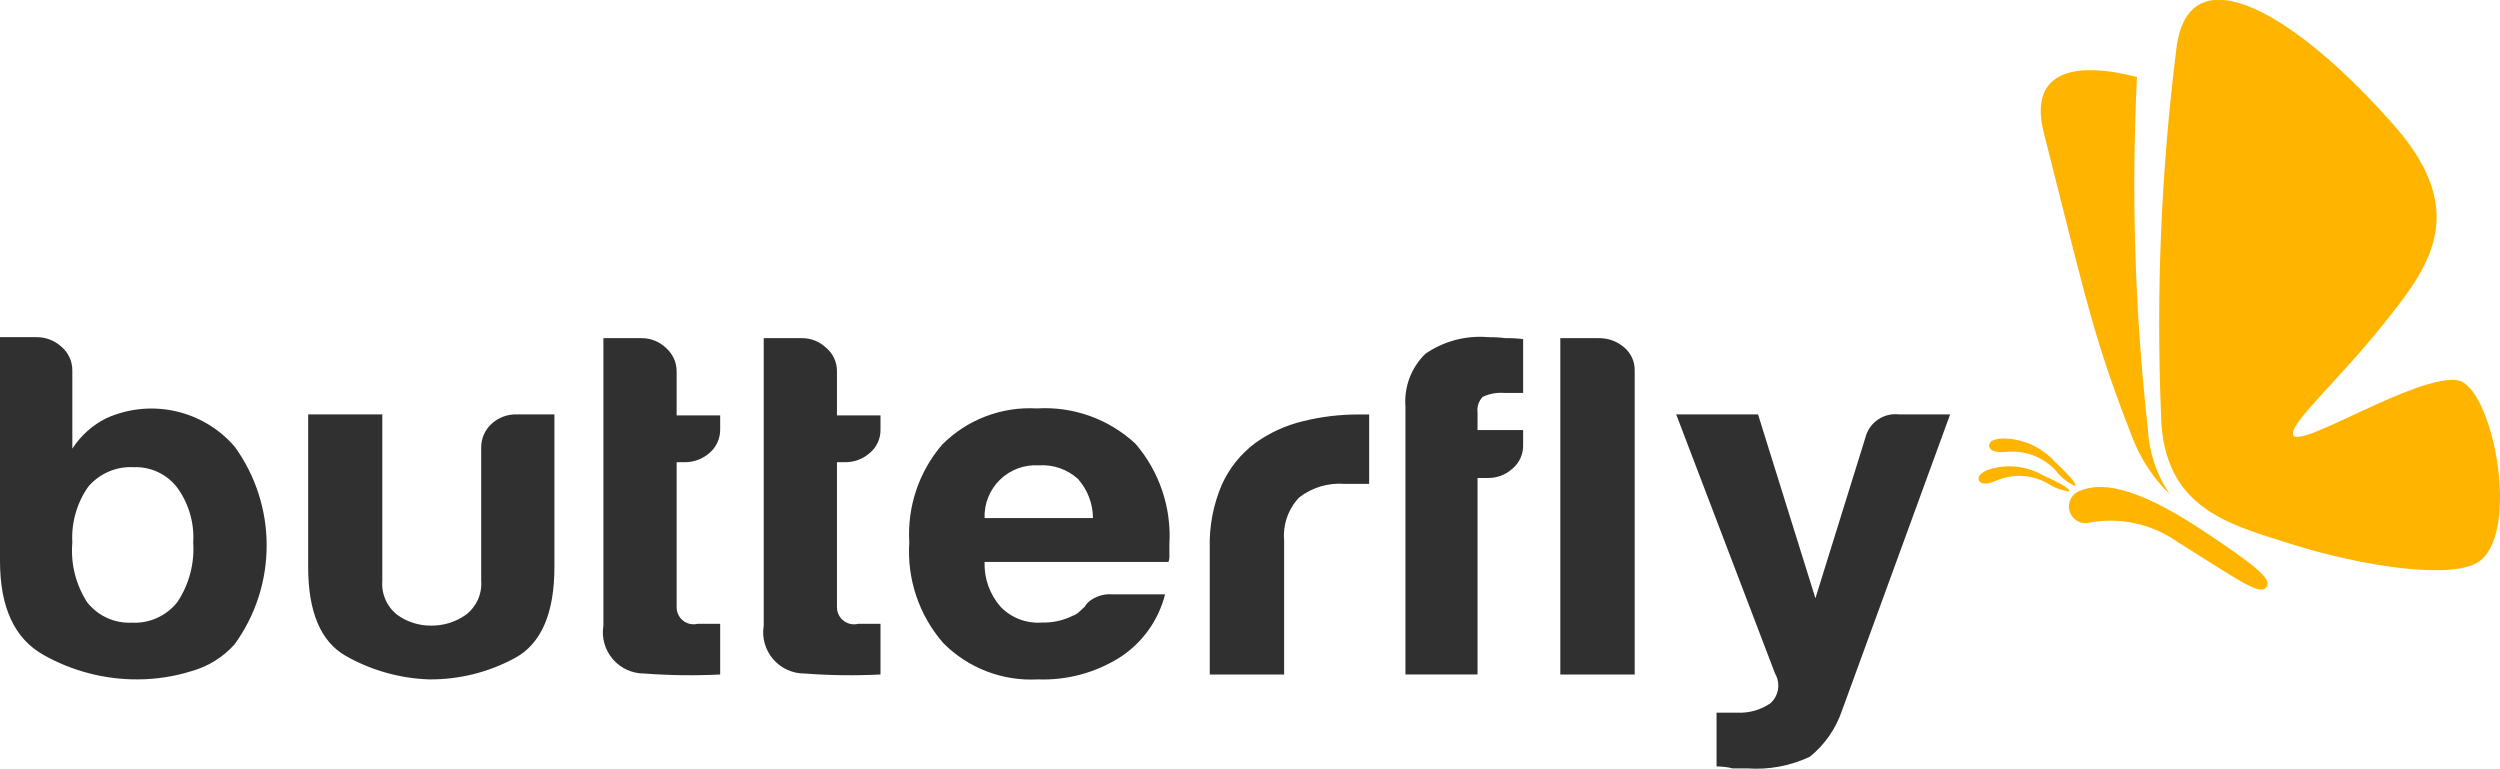
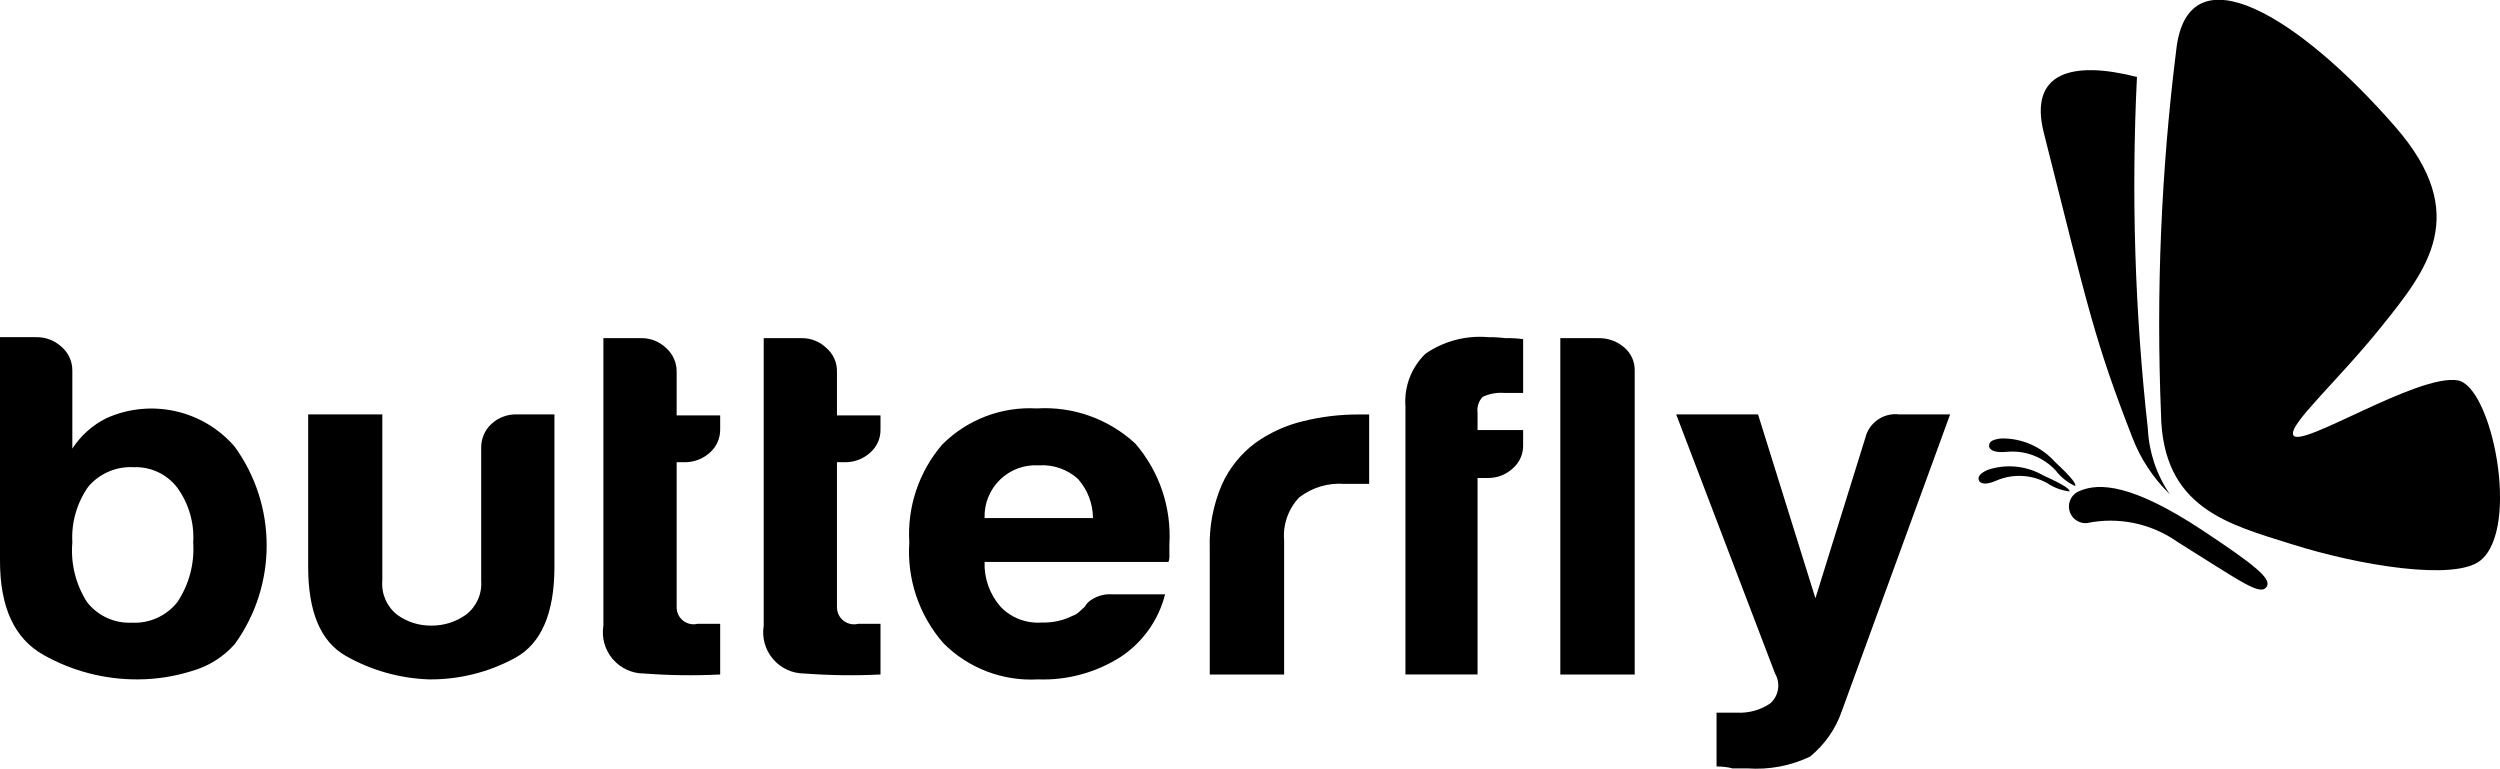
<svg xmlns="http://www.w3.org/2000/svg" id="butterfly" width="110.25" height="33.875" viewBox="0 0 110.25 33.875">
  <defs>
    <style>
      .cls-1 {
        fill: #ffb400;
      }

      .cls-1, .cls-2 {
        fill-rule: evenodd;
      }

      .cls-2 {
        fill: #303030;
      }
    </style>
  </defs>
-   <path class="cls-1" d="M1327.73,519.769c0.85-.358,2.31-0.3,5.39,1.737,2.37,1.568,3.04,2.138,2.85,2.475-0.27.465-1.1-.189-3.95-1.962a5.119,5.119,0,0,0-4-.823A0.735,0.735,0,0,1,1327.73,519.769Zm-4.01-2.008c0.01-.112.07-0.254,0.54-0.3a3.093,3.093,0,0,1,2.36,1.03c0.79,0.734.96,1,.89,1.067a2.289,2.289,0,0,1-.85-0.68,2.6,2.6,0,0,0-2.15-.828C1323.89,518.114,1323.7,517.933,1323.72,517.761Zm-0.46,1.521c-0.02-.105-0.01-0.252.39-0.433a2.992,2.992,0,0,1,2.46.243c0.96,0.432,1.19.624,1.15,0.705a2.25,2.25,0,0,1-.98-0.368,2.543,2.543,0,0,0-2.22-.118C1323.53,519.551,1323.3,519.443,1323.26,519.282Zm8.04-2.916a97.368,97.368,0,0,1,.67-16.02c0.5-4.579,5.48-1.436,9.67,3.38,3.37,3.87,1.37,6.319-.58,8.755s-4.13,4.353-3.93,4.827c0.27,0.653,5.46-2.7,7.25-2.41,1.51,0.246,2.78,6.5,1.01,7.943-1.12.915-5.34,0.228-8.31-.713C1334.29,521.249,1331.36,520.549,1331.3,516.366Zm-0.58.663a97.049,97.049,0,0,1-.48-15.51c-2.84-.726-4.78-0.219-4.11,2.455,1.98,7.848,2.24,9.152,3.9,13.428a6.939,6.939,0,0,0,1.66,2.519A5.59,5.59,0,0,1,1330.72,517.029Zm1.34,2.261a0.229,0.229,0,0,1-.04-0.068A0.229,0.229,0,0,0,1332.06,519.29Z" transform="translate(-1236 -498.125)" />
-   <path class="cls-2" d="M1239.19,514.46v3.45a3.808,3.808,0,0,1,1.49-1.337,4.848,4.848,0,0,1,5.67,1.25,7.432,7.432,0,0,1,0,8.711,3.955,3.955,0,0,1-1.9,1.186,8.011,8.011,0,0,1-2.36.366,8.373,8.373,0,0,1-4.17-1.078q-1.92-1.077-1.92-4.139v-9.875h1.59a1.609,1.609,0,0,1,1.13.431A1.367,1.367,0,0,1,1239.19,514.46Zm5.33,7.589a3.718,3.718,0,0,0-.7-2.415,2.3,2.3,0,0,0-1.92-.906,2.451,2.451,0,0,0-2.01.863,3.9,3.9,0,0,0-.7,2.458,4.2,4.2,0,0,0,.65,2.631,2.36,2.36,0,0,0,1.97.905,2.4,2.4,0,0,0,2.01-.905A4.217,4.217,0,0,0,1244.52,522.049Zm15.93-5.649v6.727c0,2.042-.58,3.378-1.73,4.01a7.786,7.786,0,0,1-3.8.949,7.984,7.984,0,0,1-3.67-1.035c-1.11-.632-1.66-1.94-1.66-3.924V516.4h3.27v7.331a1.731,1.731,0,0,0,.66,1.509,2.5,2.5,0,0,0,1.5.474,2.582,2.582,0,0,0,1.52-.474,1.718,1.718,0,0,0,.68-1.509v-5.865a1.408,1.408,0,0,1,.44-1.034,1.587,1.587,0,0,1,1.15-.432h1.64Zm7.31,11.47a26.559,26.559,0,0,1-3.35-.043,1.817,1.817,0,0,1-1.8-2.113V513.037h1.68a1.541,1.541,0,0,1,1.08.431,1.369,1.369,0,0,1,.47,1.035v1.94h1.92v0.6a1.349,1.349,0,0,1-.47,1.057,1.648,1.648,0,0,1-1.12.409h-0.33V524.9a0.748,0.748,0,0,0,.93.734h0.99v2.241Zm7.07,0a26.578,26.578,0,0,1-3.35-.043,1.817,1.817,0,0,1-1.8-2.113V513.037h1.69a1.535,1.535,0,0,1,1.07.431,1.335,1.335,0,0,1,.47,1.035v1.94h1.92v0.6a1.318,1.318,0,0,1-.47,1.057,1.63,1.63,0,0,1-1.12.409h-0.33V524.9a0.752,0.752,0,0,0,.94.734h0.98v2.241Zm10.21-3.536h2.34a4.671,4.671,0,0,1-1.96,2.761,6.345,6.345,0,0,1-3.65.991,5.448,5.448,0,0,1-4.17-1.6,6.136,6.136,0,0,1-1.5-4.442,6.058,6.058,0,0,1,1.45-4.312,5.448,5.448,0,0,1,4.17-1.595,5.865,5.865,0,0,1,4.35,1.552,6.23,6.23,0,0,1,1.5,4.442v0.474a0.732,0.732,0,0,1-.04.3h-8.11a2.852,2.852,0,0,0,.71,1.983,2.285,2.285,0,0,0,1.82.69,2.824,2.824,0,0,0,1.36-.3,0.707,0.707,0,0,0,.26-0.151c0.08-.071.16-0.151,0.26-0.237a0.9,0.9,0,0,1,.35-0.345A1.472,1.472,0,0,1,1285.04,524.334Zm-5.62-3.363h4.78a2.62,2.62,0,0,0-.66-1.724,2.337,2.337,0,0,0-1.73-.6A2.25,2.25,0,0,0,1279.42,520.971Zm9.93,6.9v-5.562a6.6,6.6,0,0,1,.54-2.825,4.7,4.7,0,0,1,1.48-1.832,6.03,6.03,0,0,1,2.08-.949,10.106,10.106,0,0,1,2.46-.3h0.47v3.062h-1.08a2.9,2.9,0,0,0-2.01.6,2.458,2.458,0,0,0-.66,1.9v5.907h-3.28Zm8.63,0V516.055a2.932,2.932,0,0,1,.88-2.328,4.22,4.22,0,0,1,2.77-.733,5.334,5.334,0,0,1,.75.043,5.424,5.424,0,0,1,.79.043v2.372h-0.84a1.9,1.9,0,0,0-.94.173,0.834,0.834,0,0,0-.23.689v0.777h2.01v0.646a1.314,1.314,0,0,1-.47,1.056,1.574,1.574,0,0,1-1.07.411h-0.47v8.666h-3.18Zm6.83-14.833h1.69a1.669,1.669,0,0,1,1.13.41,1.292,1.292,0,0,1,.46,1.013v13.41h-3.28V513.037Zm6.89,18.887v-2.372h0.89a2.4,2.4,0,0,0,1.48-.409,1.052,1.052,0,0,0,.21-1.316l-4.36-11.427h3.61l2.53,8.107,2.2-7.072a1.367,1.367,0,0,1,1.5-1.035H1322l-4.77,13.066a4.452,4.452,0,0,1-1.41,2.026,5.5,5.5,0,0,1-2.76.518h-0.66a1.757,1.757,0,0,0-.35-0.065C1311.91,531.931,1311.8,531.924,1311.7,531.924Z" transform="translate(-1236 -498.125)" />
+   <path className="cls-1" d="M1327.73,519.769c0.85-.358,2.31-0.3,5.39,1.737,2.37,1.568,3.04,2.138,2.85,2.475-0.27.465-1.1-.189-3.95-1.962a5.119,5.119,0,0,0-4-.823A0.735,0.735,0,0,1,1327.73,519.769Zm-4.01-2.008c0.01-.112.07-0.254,0.54-0.3a3.093,3.093,0,0,1,2.36,1.03c0.79,0.734.96,1,.89,1.067a2.289,2.289,0,0,1-.85-0.68,2.6,2.6,0,0,0-2.15-.828C1323.89,518.114,1323.7,517.933,1323.72,517.761Zm-0.46,1.521c-0.02-.105-0.01-0.252.39-0.433a2.992,2.992,0,0,1,2.46.243c0.96,0.432,1.19.624,1.15,0.705a2.25,2.25,0,0,1-.98-0.368,2.543,2.543,0,0,0-2.22-.118C1323.53,519.551,1323.3,519.443,1323.26,519.282Zm8.04-2.916a97.368,97.368,0,0,1,.67-16.02c0.5-4.579,5.48-1.436,9.67,3.38,3.37,3.87,1.37,6.319-.58,8.755s-4.13,4.353-3.93,4.827c0.27,0.653,5.46-2.7,7.25-2.41,1.51,0.246,2.78,6.5,1.01,7.943-1.12.915-5.34,0.228-8.31-.713C1334.29,521.249,1331.36,520.549,1331.3,516.366Zm-0.58.663a97.049,97.049,0,0,1-.48-15.51c-2.84-.726-4.78-0.219-4.11,2.455,1.98,7.848,2.24,9.152,3.9,13.428a6.939,6.939,0,0,0,1.66,2.519A5.59,5.59,0,0,1,1330.72,517.029Zm1.34,2.261a0.229,0.229,0,0,1-.04-0.068A0.229,0.229,0,0,0,1332.06,519.29Z" transform="translate(-1236 -498.125)" />
+   <path className="cls-2" d="M1239.19,514.46v3.45a3.808,3.808,0,0,1,1.49-1.337,4.848,4.848,0,0,1,5.67,1.25,7.432,7.432,0,0,1,0,8.711,3.955,3.955,0,0,1-1.9,1.186,8.011,8.011,0,0,1-2.36.366,8.373,8.373,0,0,1-4.17-1.078q-1.92-1.077-1.92-4.139v-9.875h1.59a1.609,1.609,0,0,1,1.13.431A1.367,1.367,0,0,1,1239.19,514.46Zm5.33,7.589a3.718,3.718,0,0,0-.7-2.415,2.3,2.3,0,0,0-1.92-.906,2.451,2.451,0,0,0-2.01.863,3.9,3.9,0,0,0-.7,2.458,4.2,4.2,0,0,0,.65,2.631,2.36,2.36,0,0,0,1.97.905,2.4,2.4,0,0,0,2.01-.905A4.217,4.217,0,0,0,1244.52,522.049Zm15.93-5.649v6.727c0,2.042-.58,3.378-1.73,4.01a7.786,7.786,0,0,1-3.8.949,7.984,7.984,0,0,1-3.67-1.035c-1.11-.632-1.66-1.94-1.66-3.924V516.4h3.27v7.331a1.731,1.731,0,0,0,.66,1.509,2.5,2.5,0,0,0,1.5.474,2.582,2.582,0,0,0,1.52-.474,1.718,1.718,0,0,0,.68-1.509v-5.865a1.408,1.408,0,0,1,.44-1.034,1.587,1.587,0,0,1,1.15-.432h1.64Zm7.31,11.47a26.559,26.559,0,0,1-3.35-.043,1.817,1.817,0,0,1-1.8-2.113V513.037h1.68a1.541,1.541,0,0,1,1.08.431,1.369,1.369,0,0,1,.47,1.035v1.94h1.92v0.6a1.349,1.349,0,0,1-.47,1.057,1.648,1.648,0,0,1-1.12.409h-0.33V524.9a0.748,0.748,0,0,0,.93.734h0.99v2.241Zm7.07,0a26.578,26.578,0,0,1-3.35-.043,1.817,1.817,0,0,1-1.8-2.113V513.037h1.69a1.535,1.535,0,0,1,1.07.431,1.335,1.335,0,0,1,.47,1.035v1.94h1.92v0.6a1.318,1.318,0,0,1-.47,1.057,1.63,1.63,0,0,1-1.12.409h-0.33V524.9a0.752,0.752,0,0,0,.94.734h0.98v2.241Zm10.21-3.536h2.34a4.671,4.671,0,0,1-1.96,2.761,6.345,6.345,0,0,1-3.65.991,5.448,5.448,0,0,1-4.17-1.6,6.136,6.136,0,0,1-1.5-4.442,6.058,6.058,0,0,1,1.45-4.312,5.448,5.448,0,0,1,4.17-1.595,5.865,5.865,0,0,1,4.35,1.552,6.23,6.23,0,0,1,1.5,4.442v0.474a0.732,0.732,0,0,1-.04.3h-8.11a2.852,2.852,0,0,0,.71,1.983,2.285,2.285,0,0,0,1.82.69,2.824,2.824,0,0,0,1.36-.3,0.707,0.707,0,0,0,.26-0.151c0.08-.071.16-0.151,0.26-0.237a0.9,0.9,0,0,1,.35-0.345A1.472,1.472,0,0,1,1285.04,524.334Zm-5.62-3.363h4.78a2.62,2.62,0,0,0-.66-1.724,2.337,2.337,0,0,0-1.73-.6A2.25,2.25,0,0,0,1279.42,520.971Zm9.93,6.9v-5.562a6.6,6.6,0,0,1,.54-2.825,4.7,4.7,0,0,1,1.48-1.832,6.03,6.03,0,0,1,2.08-.949,10.106,10.106,0,0,1,2.46-.3h0.47v3.062h-1.08a2.9,2.9,0,0,0-2.01.6,2.458,2.458,0,0,0-.66,1.9v5.907h-3.28Zm8.63,0V516.055a2.932,2.932,0,0,1,.88-2.328,4.22,4.22,0,0,1,2.77-.733,5.334,5.334,0,0,1,.75.043,5.424,5.424,0,0,1,.79.043v2.372h-0.84a1.9,1.9,0,0,0-.94.173,0.834,0.834,0,0,0-.23.689v0.777h2.01v0.646a1.314,1.314,0,0,1-.47,1.056,1.574,1.574,0,0,1-1.07.411h-0.47v8.666h-3.18Zm6.83-14.833h1.69a1.669,1.669,0,0,1,1.13.41,1.292,1.292,0,0,1,.46,1.013v13.41h-3.28V513.037Zm6.89,18.887v-2.372h0.89a2.4,2.4,0,0,0,1.48-.409,1.052,1.052,0,0,0,.21-1.316l-4.36-11.427h3.61l2.53,8.107,2.2-7.072a1.367,1.367,0,0,1,1.5-1.035H1322l-4.77,13.066a4.452,4.452,0,0,1-1.41,2.026,5.5,5.5,0,0,1-2.76.518h-0.66a1.757,1.757,0,0,0-.35-0.065C1311.91,531.931,1311.8,531.924,1311.7,531.924Z" transform="translate(-1236 -498.125)" />
</svg>
